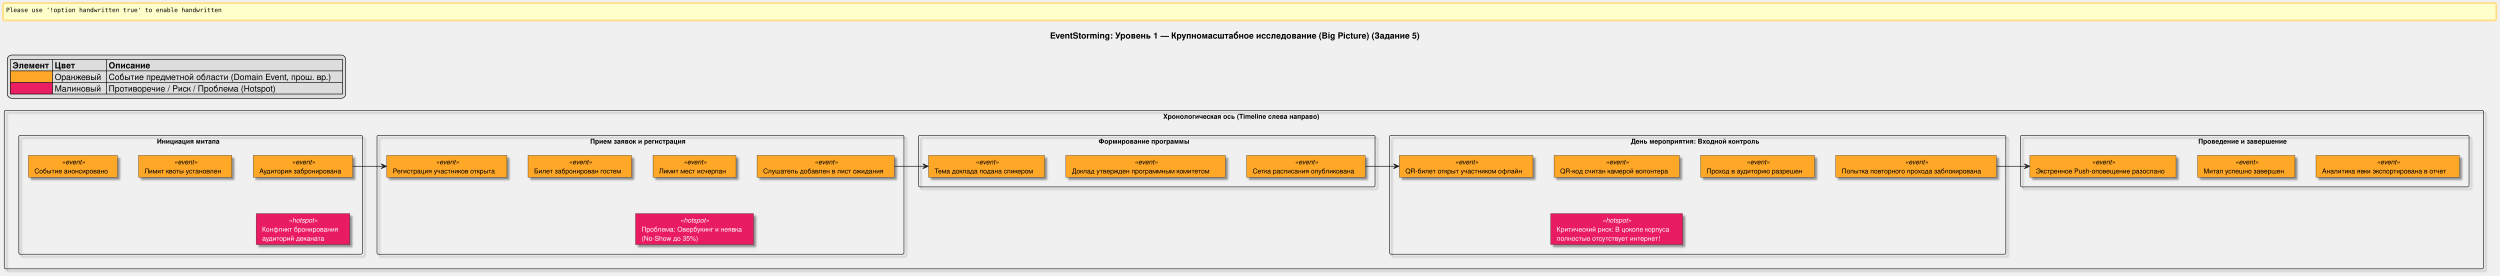
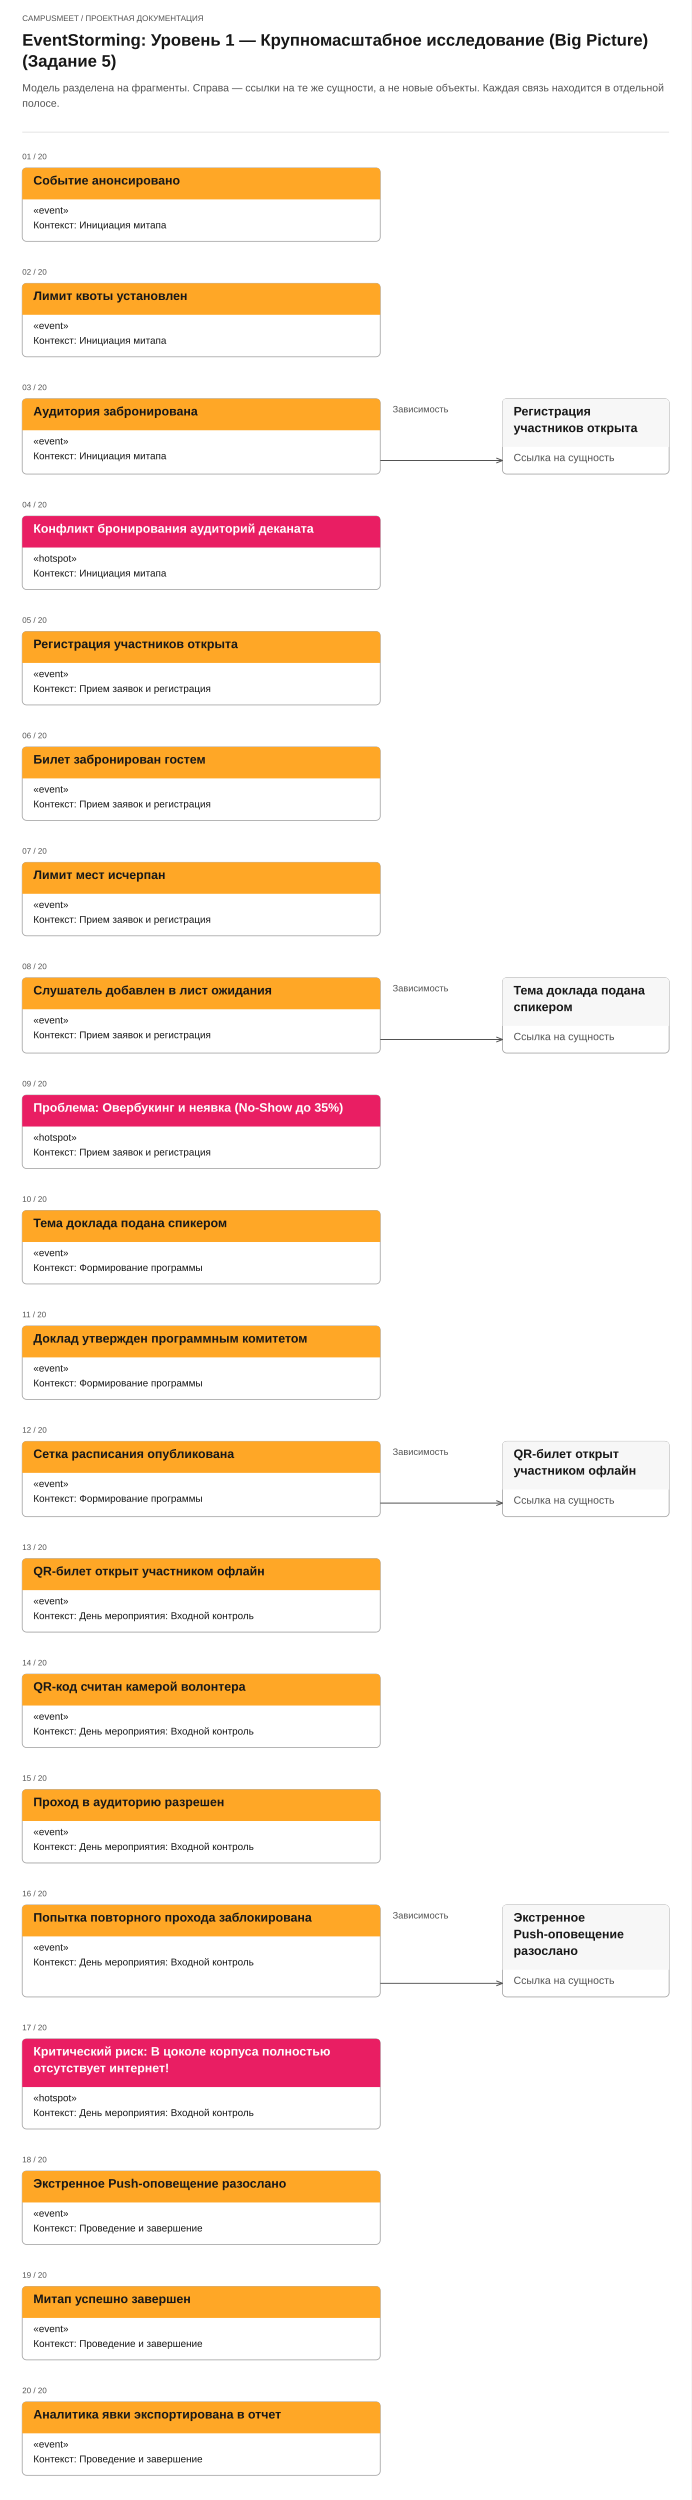
- <svg xmlns="http://www.w3.org/2000/svg" contentStyleType="text/css" data-diagram-type="DESCRIPTION" height="454px" preserveAspectRatio="none" style="width:4118px;height:454px;background:#FFFFFF;" version="1.1" viewBox="0 0 4118 454" width="4118px" zoomAndPan="magnify">
-   <defs>
-     <filter height="300%" id="fify3s7vmhnq6" width="300%" x="-1" y="-1">
-       <feGaussianBlur result="blurOut" stdDeviation="2" />
-       <feColorMatrix in="blurOut" result="blurOut2" type="matrix" values="0 0 0 0 0 0 0 0 0 0 0 0 0 0 0 0 0 0 .4 0" />
-       <feOffset dx="4" dy="4" in="blurOut2" result="blurOut3" />
-       <feBlend in="SourceGraphic" in2="blurOut3" mode="normal" />
-     </filter>
-   </defs>
-   <g>
-     <rect fill="#FFFFCC" height="28.62" rx="2.5" ry="2.5" style="stroke:#FFDD88;stroke-width:3;" width="4107" x="5" y="5" />
-     <text fill="#000000" font-family="monospace" font-size="10" lengthAdjust="spacing" textLength="354" x="10" y="20">Please use '!option handwritten true' to enable handwritten</text>
-     <g class="title" data-source-line="28">
-       <text fill="#000000" font-family="'Helvetica, Arial, sans-serif'" font-size="14" font-weight="bold" lengthAdjust="spacing" textLength="629.788" x="1729.606" y="63.586">EventStorming: Уровень 1 — Крупномасштабное исследование (Big Picture) (Задание 5)</text>
-     </g>
-     <g class="legend" data-source-line="30">
-       <rect fill="#DDDDDD" height="71.204" rx="7.5" ry="7.5" style="stroke:#000000;stroke-width:1;" width="557.468" x="12" y="90.688" />
-       <text fill="#000000" font-family="'Helvetica, Arial, sans-serif'" font-size="14" font-weight="bold" lengthAdjust="spacing" textLength="62.23" x="20.64" y="112.654">Элемент</text>
-       <text fill="#000000" font-family="'Helvetica, Arial, sans-serif'" font-size="14" font-weight="bold" lengthAdjust="spacing" textLength="34.454" x="90.15" y="112.654">Цвет</text>
-       <text fill="#000000" font-family="'Helvetica, Arial, sans-serif'" font-size="14" font-weight="bold" lengthAdjust="spacing" textLength="71.89" x="178.951" y="112.654">Описание</text>
-       <rect fill="#FFA726" height="19.068" style="stroke:none;stroke-width:1;" width="69.51" x="17" y="116.756" />
-       <text fill="#000000" font-family="'Helvetica, Arial, sans-serif'" font-size="14" lengthAdjust="spacing" textLength="3.64" x="17" y="131.722"> </text>
-       <text fill="#000000" font-family="'Helvetica, Arial, sans-serif'" font-size="14" lengthAdjust="spacing" textLength="81.102" x="90.15" y="131.722">Оранжевый</text>
-       <text fill="#000000" font-family="'Helvetica, Arial, sans-serif'" font-size="14" lengthAdjust="spacing" textLength="381.877" x="178.951" y="131.722">Событие предметной области (Domain Event, прош. вр.)</text>
-       <rect fill="#E91E63" height="19.068" style="stroke:none;stroke-width:1;" width="69.51" x="17" y="135.824" />
-       <text fill="#000000" font-family="'Helvetica, Arial, sans-serif'" font-size="14" lengthAdjust="spacing" textLength="3.64" x="17" y="150.79"> </text>
-       <text fill="#000000" font-family="'Helvetica, Arial, sans-serif'" font-size="14" lengthAdjust="spacing" textLength="81.522" x="90.15" y="150.79">Малиновый</text>
-       <text fill="#000000" font-family="'Helvetica, Arial, sans-serif'" font-size="14" lengthAdjust="spacing" textLength="290.555" x="178.951" y="150.79">Противоречие / Риск / Проблема (Hotspot)</text>
-       <line style="stroke:#000000;stroke-width:1;" x1="17" x2="564.468" y1="97.688" y2="97.688" />
-       <line style="stroke:#000000;stroke-width:1;" x1="17" x2="564.468" y1="116.756" y2="116.756" />
-       <line style="stroke:#000000;stroke-width:1;" x1="17" x2="564.468" y1="135.824" y2="135.824" />
-       <line style="stroke:#000000;stroke-width:1;" x1="17" x2="564.468" y1="154.892" y2="154.892" />
-       <line style="stroke:#000000;stroke-width:1;" x1="17" x2="17" y1="97.688" y2="154.892" />
-       <line style="stroke:#000000;stroke-width:1;" x1="86.51" x2="86.51" y1="97.688" y2="154.892" />
-       <line style="stroke:#000000;stroke-width:1;" x1="175.311" x2="175.311" y1="97.688" y2="154.892" />
-       <line style="stroke:#000000;stroke-width:1;" x1="564.468" x2="564.468" y1="97.688" y2="154.892" />
-     </g>
-     <g class="cluster" data-qualified-name="............... ... .Timeline ..... ........" data-source-line="36" id="ent0002">
-       <rect fill="none" filter="url(#fify3s7vmhnq6)" height="260.91" rx="2.5" ry="2.5" style="stroke:#181818;stroke-width:1;" width="4084" x="7" y="181.892" />
-       <text fill="#000000" font-family="'Helvetica, Arial, sans-serif'" font-size="11" font-weight="bold" lengthAdjust="spacing" textLength="265.912" x="1916.044" y="195.651">Хронологическая ось (Timeline слева направо)</text>
-     </g>
-     <g class="cluster" data-qualified-name="............... ... .Timeline ..... .................. ......" data-source-line="37" id="ent0003">
-       <rect fill="none" filter="url(#fify3s7vmhnq6)" height="195.91" rx="2.5" ry="2.5" style="stroke:#181818;stroke-width:1;" width="566" x="31" y="222.892" />
-       <text fill="#000000" font-family="'Helvetica, Arial, sans-serif'" font-size="11" font-weight="bold" lengthAdjust="spacing" textLength="110.967" x="258.516" y="236.651">Инициация митапа</text>
-     </g>
-     <g class="cluster" data-qualified-name="............... ... .Timeline ..... .............. ...... . ..........." data-source-line="47" id="ent0011">
-       <rect fill="none" filter="url(#fify3s7vmhnq6)" height="195.91" rx="2.5" ry="2.5" style="stroke:#181818;stroke-width:1;" width="868" x="621" y="222.892" />
-       <text fill="#000000" font-family="'Helvetica, Arial, sans-serif'" font-size="11" font-weight="bold" lengthAdjust="spacing" textLength="165.571" x="972.215" y="236.651">Прием заявок и регистрация</text>
-     </g>
-     <g class="cluster" data-qualified-name="............... ... .Timeline ..... ..................... ........." data-source-line="59" id="ent0021">
-       <rect fill="none" filter="url(#fify3s7vmhnq6)" height="84.96" rx="2.5" ry="2.5" style="stroke:#181818;stroke-width:1;" width="752" x="1513" y="222.892" />
-       <text fill="#000000" font-family="'Helvetica, Arial, sans-serif'" font-size="11" font-weight="bold" lengthAdjust="spacing" textLength="158.74" x="1809.63" y="236.651">Формирование программы</text>
-     </g>
-     <g class="cluster" data-qualified-name="............... ... .Timeline ..... ............. ............ ....... ........" data-source-line="67" id="ent0027">
-       <rect fill="none" filter="url(#fify3s7vmhnq6)" height="195.91" rx="2.5" ry="2.5" style="stroke:#181818;stroke-width:1;" width="1015" x="2289" y="222.892" />
-       <text fill="#000000" font-family="'Helvetica, Arial, sans-serif'" font-size="11" font-weight="bold" lengthAdjust="spacing" textLength="220.097" x="2686.451" y="236.651">День мероприятия: Входной контроль</text>
-     </g>
-     <g class="cluster" data-qualified-name="............... ... .Timeline ..... ................... . .........." data-source-line="79" id="ent0037">
-       <rect fill="none" filter="url(#fify3s7vmhnq6)" height="84.96" rx="2.5" ry="2.5" style="stroke:#181818;stroke-width:1;" width="739" x="3328" y="222.892" />
-       <text fill="#000000" font-family="'Helvetica, Arial, sans-serif'" font-size="11" font-weight="bold" lengthAdjust="spacing" textLength="152.943" x="3621.029" y="236.651">Проведение и завершение</text>
-     </g>
-     <g class="entity" data-qualified-name="............... ... .Timeline ..... .................. .......E1" data-source-line="38" id="ent0004">
-       <rect fill="#FFA726" filter="url(#fify3s7vmhnq6)" height="35.964" style="stroke:#181818;stroke-width:0.5;" width="146.598" x="46.7" y="255.892" />
-       <text fill="#000000" font-family="'Helvetica, Arial, sans-serif'" font-size="11" font-style="italic" lengthAdjust="spacing" textLength="36.63" x="101.684" y="270.651">«event»</text>
-       <text fill="#000000" font-family="'Helvetica, Arial, sans-serif'" font-size="11" lengthAdjust="spacing" textLength="126.598" x="56.7" y="285.632">Событие анонсировано</text>
-     </g>
-     <g class="entity" data-qualified-name="............... ... .Timeline ..... .................. .......E2" data-source-line="39" id="ent0005">
-       <rect fill="#FFA726" filter="url(#fify3s7vmhnq6)" height="35.964" style="stroke:#181818;stroke-width:0.5;" width="153.682" x="228.16" y="255.892" />
-       <text fill="#000000" font-family="'Helvetica, Arial, sans-serif'" font-size="11" font-style="italic" lengthAdjust="spacing" textLength="36.63" x="286.686" y="270.651">«event»</text>
-       <text fill="#000000" font-family="'Helvetica, Arial, sans-serif'" font-size="11" lengthAdjust="spacing" textLength="133.682" x="238.16" y="285.632">Лимит квоты установлен</text>
-     </g>
-     <g class="entity" data-qualified-name="............... ... .Timeline ..... .................. .......E3" data-source-line="40" id="ent0006">
-       <rect fill="#FFA726" filter="url(#fify3s7vmhnq6)" height="35.964" style="stroke:#181818;stroke-width:0.5;" width="163.769" x="417.12" y="255.892" />
-       <text fill="#000000" font-family="'Helvetica, Arial, sans-serif'" font-size="11" font-style="italic" lengthAdjust="spacing" textLength="36.63" x="480.69" y="270.651">«event»</text>
-       <text fill="#000000" font-family="'Helvetica, Arial, sans-serif'" font-size="11" lengthAdjust="spacing" textLength="143.769" x="427.12" y="285.632">Аудитория забронирована</text>
-     </g>
-     <g class="entity" data-qualified-name="............... ... .Timeline ..... .................. .......H1" data-source-line="41" id="ent0007">
-       <rect fill="#E91E63" filter="url(#fify3s7vmhnq6)" height="50.946" style="stroke:#181818;stroke-width:0.5;" width="154.221" x="421.89" y="351.852" />
-       <text fill="#FFFFFF" font-family="'Helvetica, Arial, sans-serif'" font-size="11" font-style="italic" lengthAdjust="spacing" textLength="47.674" x="475.164" y="366.611">«hotspot»</text>
-       <text fill="#FFFFFF" font-family="'Helvetica, Arial, sans-serif'" font-size="11" lengthAdjust="spacing" textLength="134.221" x="431.89" y="381.592">Конфликт бронирования</text>
-       <text fill="#FFFFFF" font-family="'Helvetica, Arial, sans-serif'" font-size="11" lengthAdjust="spacing" textLength="108.877" x="431.89" y="396.574">аудиторий деканата</text>
-     </g>
-     <g class="entity" data-qualified-name="............... ... .Timeline ..... .............. ...... . ............E4" data-source-line="48" id="ent0012">
-       <rect fill="#FFA726" filter="url(#fify3s7vmhnq6)" height="35.964" style="stroke:#181818;stroke-width:0.5;" width="197.99" x="637.01" y="255.892" />
-       <text fill="#000000" font-family="'Helvetica, Arial, sans-serif'" font-size="11" font-style="italic" lengthAdjust="spacing" textLength="36.63" x="717.69" y="270.651">«event»</text>
-       <text fill="#000000" font-family="'Helvetica, Arial, sans-serif'" font-size="11" lengthAdjust="spacing" textLength="177.99" x="647.01" y="285.632">Регистрация участников открыта</text>
-     </g>
-     <g class="entity" data-qualified-name="............... ... .Timeline ..... .............. ...... . ............E5" data-source-line="49" id="ent0013">
-       <rect fill="#FFA726" filter="url(#fify3s7vmhnq6)" height="35.964" style="stroke:#181818;stroke-width:0.5;" width="170.49" x="869.76" y="255.892" />
-       <text fill="#000000" font-family="'Helvetica, Arial, sans-serif'" font-size="11" font-style="italic" lengthAdjust="spacing" textLength="36.63" x="936.69" y="270.651">«event»</text>
-       <text fill="#000000" font-family="'Helvetica, Arial, sans-serif'" font-size="11" lengthAdjust="spacing" textLength="150.49" x="879.76" y="285.632">Билет забронирован гостем</text>
-     </g>
-     <g class="entity" data-qualified-name="............... ... .Timeline ..... .............. ...... . ............E6" data-source-line="50" id="ent0014">
-       <rect fill="#FFA726" filter="url(#fify3s7vmhnq6)" height="35.964" style="stroke:#181818;stroke-width:0.5;" width="136.687" x="1075.66" y="255.892" />
-       <text fill="#000000" font-family="'Helvetica, Arial, sans-serif'" font-size="11" font-style="italic" lengthAdjust="spacing" textLength="36.63" x="1125.689" y="270.651">«event»</text>
-       <text fill="#000000" font-family="'Helvetica, Arial, sans-serif'" font-size="11" lengthAdjust="spacing" textLength="116.687" x="1085.66" y="285.632">Лимит мест исчерпан</text>
-     </g>
-     <g class="entity" data-qualified-name="............... ... .Timeline ..... .............. ...... . ............E7" data-source-line="51" id="ent0015">
-       <rect fill="#FFA726" filter="url(#fify3s7vmhnq6)" height="35.964" style="stroke:#181818;stroke-width:0.5;" width="225.952" x="1247.02" y="255.892" />
-       <text fill="#000000" font-family="'Helvetica, Arial, sans-serif'" font-size="11" font-style="italic" lengthAdjust="spacing" textLength="36.63" x="1341.681" y="270.651">«event»</text>
-       <text fill="#000000" font-family="'Helvetica, Arial, sans-serif'" font-size="11" lengthAdjust="spacing" textLength="205.952" x="1257.02" y="285.632">Слушатель добавлен в лист ожидания</text>
-     </g>
-     <g class="entity" data-qualified-name="............... ... .Timeline ..... .............. ...... . ............H2" data-source-line="52" id="ent0016">
-       <rect fill="#E91E63" filter="url(#fify3s7vmhnq6)" height="50.946" style="stroke:#181818;stroke-width:0.5;" width="194.349" x="1046.83" y="351.852" />
-       <text fill="#FFFFFF" font-family="'Helvetica, Arial, sans-serif'" font-size="11" font-style="italic" lengthAdjust="spacing" textLength="47.674" x="1120.168" y="366.611">«hotspot»</text>
-       <text fill="#FFFFFF" font-family="'Helvetica, Arial, sans-serif'" font-size="11" lengthAdjust="spacing" textLength="174.349" x="1056.83" y="381.592">Проблема: Овербукинг и неявка</text>
-       <text fill="#FFFFFF" font-family="'Helvetica, Arial, sans-serif'" font-size="11" lengthAdjust="spacing" textLength="93.95" x="1056.83" y="396.574">(No-Show до 35%)</text>
-     </g>
-     <g class="entity" data-qualified-name="............... ... .Timeline ..... ..................... ..........E8" data-source-line="60" id="ent0022">
-       <rect fill="#FFA726" filter="url(#fify3s7vmhnq6)" height="35.964" style="stroke:#181818;stroke-width:0.5;" width="191.093" x="1529.45" y="255.892" />
-       <text fill="#000000" font-family="'Helvetica, Arial, sans-serif'" font-size="11" font-style="italic" lengthAdjust="spacing" textLength="36.63" x="1606.681" y="270.651">«event»</text>
-       <text fill="#000000" font-family="'Helvetica, Arial, sans-serif'" font-size="11" lengthAdjust="spacing" textLength="171.093" x="1539.45" y="285.632">Тема доклада подана спикером</text>
-     </g>
-     <g class="entity" data-qualified-name="............... ... .Timeline ..... ..................... ..........E9" data-source-line="61" id="ent0023">
-       <rect fill="#FFA726" filter="url(#fify3s7vmhnq6)" height="35.964" style="stroke:#181818;stroke-width:0.5;" width="262.614" x="1755.69" y="255.892" />
-       <text fill="#000000" font-family="'Helvetica, Arial, sans-serif'" font-size="11" font-style="italic" lengthAdjust="spacing" textLength="36.63" x="1868.682" y="270.651">«event»</text>
-       <text fill="#000000" font-family="'Helvetica, Arial, sans-serif'" font-size="11" lengthAdjust="spacing" textLength="242.614" x="1765.69" y="285.632">Доклад утвержден программным комитетом</text>
-     </g>
-     <g class="entity" data-qualified-name="............... ... .Timeline ..... ..................... ..........E10" data-source-line="62" id="ent0024">
-       <rect fill="#FFA726" filter="url(#fify3s7vmhnq6)" height="35.964" style="stroke:#181818;stroke-width:0.5;" width="195.306" x="2053.35" y="255.892" />
-       <text fill="#000000" font-family="'Helvetica, Arial, sans-serif'" font-size="11" font-style="italic" lengthAdjust="spacing" textLength="36.63" x="2132.688" y="270.651">«event»</text>
-       <text fill="#000000" font-family="'Helvetica, Arial, sans-serif'" font-size="11" lengthAdjust="spacing" textLength="175.306" x="2063.35" y="285.632">Сетка расписания опубликована</text>
-     </g>
-     <g class="entity" data-qualified-name="............... ... .Timeline ..... ............. ............ ....... .........E11" data-source-line="68" id="ent0028">
-       <rect fill="#FFA726" filter="url(#fify3s7vmhnq6)" height="35.964" style="stroke:#181818;stroke-width:0.5;" width="220.166" x="2304.92" y="255.892" />
-       <text fill="#000000" font-family="'Helvetica, Arial, sans-serif'" font-size="11" font-style="italic" lengthAdjust="spacing" textLength="36.63" x="2396.688" y="270.651">«event»</text>
-       <text fill="#000000" font-family="'Helvetica, Arial, sans-serif'" font-size="11" lengthAdjust="spacing" textLength="200.166" x="2314.92" y="285.632">QR-билет открыт участником офлайн</text>
-     </g>
-     <g class="entity" data-qualified-name="............... ... .Timeline ..... ............. ............ ....... .........E12" data-source-line="69" id="ent0029">
-       <rect fill="#FFA726" filter="url(#fify3s7vmhnq6)" height="35.964" style="stroke:#181818;stroke-width:0.5;" width="206.306" x="2559.85" y="255.892" />
-       <text fill="#000000" font-family="'Helvetica, Arial, sans-serif'" font-size="11" font-style="italic" lengthAdjust="spacing" textLength="36.63" x="2644.688" y="270.651">«event»</text>
-       <text fill="#000000" font-family="'Helvetica, Arial, sans-serif'" font-size="11" lengthAdjust="spacing" textLength="186.306" x="2569.85" y="285.632">QR-код считан камерой волонтера</text>
-     </g>
-     <g class="entity" data-qualified-name="............... ... .Timeline ..... ............. ............ ....... .........E13" data-source-line="70" id="ent0030">
-       <rect fill="#FFA726" filter="url(#fify3s7vmhnq6)" height="35.964" style="stroke:#181818;stroke-width:0.5;" width="187.65" x="2801.18" y="255.892" />
-       <text fill="#000000" font-family="'Helvetica, Arial, sans-serif'" font-size="11" font-style="italic" lengthAdjust="spacing" textLength="36.63" x="2876.69" y="270.651">«event»</text>
-       <text fill="#000000" font-family="'Helvetica, Arial, sans-serif'" font-size="11" lengthAdjust="spacing" textLength="167.65" x="2811.18" y="285.632">Проход в аудиторию разрешен</text>
-     </g>
-     <g class="entity" data-qualified-name="............... ... .Timeline ..... ............. ............ ....... .........E14" data-source-line="71" id="ent0031">
-       <rect fill="#FFA726" filter="url(#fify3s7vmhnq6)" height="35.964" style="stroke:#181818;stroke-width:0.5;" width="264.605" x="3023.7" y="255.892" />
-       <text fill="#000000" font-family="'Helvetica, Arial, sans-serif'" font-size="11" font-style="italic" lengthAdjust="spacing" textLength="36.63" x="3137.688" y="270.651">«event»</text>
-       <text fill="#000000" font-family="'Helvetica, Arial, sans-serif'" font-size="11" lengthAdjust="spacing" textLength="244.605" x="3033.7" y="285.632">Попытка повторного прохода заблокирована</text>
-     </g>
-     <g class="entity" data-qualified-name="............... ... .Timeline ..... ............. ............ ....... .........H3" data-source-line="72" id="ent0032">
-       <rect fill="#E91E63" filter="url(#fify3s7vmhnq6)" height="50.946" style="stroke:#181818;stroke-width:0.5;" width="217.152" x="2554.42" y="351.852" />
-       <text fill="#FFFFFF" font-family="'Helvetica, Arial, sans-serif'" font-size="11" font-style="italic" lengthAdjust="spacing" textLength="47.674" x="2639.159" y="366.611">«hotspot»</text>
-       <text fill="#FFFFFF" font-family="'Helvetica, Arial, sans-serif'" font-size="11" lengthAdjust="spacing" textLength="197.152" x="2564.42" y="381.592">Критический риск: В цоколе корпуса</text>
-       <text fill="#FFFFFF" font-family="'Helvetica, Arial, sans-serif'" font-size="11" lengthAdjust="spacing" textLength="177.627" x="2564.42" y="396.574">полностью отсутствует интернет!</text>
-     </g>
-     <g class="entity" data-qualified-name="............... ... .Timeline ..... ................... . ...........E15" data-source-line="80" id="ent0038">
-       <rect fill="#FFA726" filter="url(#fify3s7vmhnq6)" height="35.964" style="stroke:#181818;stroke-width:0.5;" width="240.691" x="3343.65" y="255.892" />
-       <text fill="#000000" font-family="'Helvetica, Arial, sans-serif'" font-size="11" font-style="italic" lengthAdjust="spacing" textLength="36.63" x="3445.681" y="270.651">«event»</text>
-       <text fill="#000000" font-family="'Helvetica, Arial, sans-serif'" font-size="11" lengthAdjust="spacing" textLength="220.691" x="3353.65" y="285.632">Экстренное Push-оповещение разослано</text>
-     </g>
-     <g class="entity" data-qualified-name="............... ... .Timeline ..... ................... . ...........E16" data-source-line="81" id="ent0039">
-       <rect fill="#FFA726" filter="url(#fify3s7vmhnq6)" height="35.964" style="stroke:#181818;stroke-width:0.5;" width="160.381" x="3619.81" y="255.892" />
-       <text fill="#000000" font-family="'Helvetica, Arial, sans-serif'" font-size="11" font-style="italic" lengthAdjust="spacing" textLength="36.63" x="3681.686" y="270.651">«event»</text>
-       <text fill="#000000" font-family="'Helvetica, Arial, sans-serif'" font-size="11" lengthAdjust="spacing" textLength="140.381" x="3629.81" y="285.632">Митап успешно завершен</text>
-     </g>
-     <g class="entity" data-qualified-name="............... ... .Timeline ..... ................... . ...........E17" data-source-line="82" id="ent0040">
-       <rect fill="#FFA726" filter="url(#fify3s7vmhnq6)" height="35.964" style="stroke:#181818;stroke-width:0.5;" width="236.192" x="3814.9" y="255.892" />
-       <text fill="#000000" font-family="'Helvetica, Arial, sans-serif'" font-size="11" font-style="italic" lengthAdjust="spacing" textLength="36.63" x="3914.681" y="270.651">«event»</text>
-       <text fill="#000000" font-family="'Helvetica, Arial, sans-serif'" font-size="11" lengthAdjust="spacing" textLength="216.192" x="3824.9" y="285.632">Аналитика явки экспортирована в отчет</text>
-     </g>
-     <g class="link" data-entity-1="ent0006" data-entity-2="ent0012" data-link-type="dependency" data-source-line="88" id="lnk43">
-       <path d="M580.93,273.872 C599.51,273.872 612.08,273.872 630.66,273.872" fill="none" id="E3-to-E4" style="stroke:#181818;stroke-width:1;" />
-       <polygon fill="#181818" points="636.66,273.872,627.66,269.872,631.66,273.872,627.66,277.872,636.66,273.872" style="stroke:#181818;stroke-width:1;" />
-     </g>
-     <g class="link" data-entity-1="ent0015" data-entity-2="ent0022" data-link-type="dependency" data-source-line="89" id="lnk44">
-       <path d="M1473.35,273.872 C1491.91,273.872 1504.47,273.872 1523.03,273.872" fill="none" id="E7-to-E8" style="stroke:#181818;stroke-width:1;" />
-       <polygon fill="#181818" points="1529.03,273.872,1520.03,269.872,1524.03,273.872,1520.03,277.872,1529.03,273.872" style="stroke:#181818;stroke-width:1;" />
-     </g>
-     <g class="link" data-entity-1="ent0024" data-entity-2="ent0028" data-link-type="dependency" data-source-line="90" id="lnk45">
-       <path d="M2248.97,273.872 C2267.45,273.872 2279.94,273.872 2298.42,273.872" fill="none" id="E10-to-E11" style="stroke:#181818;stroke-width:1;" />
-       <polygon fill="#181818" points="2304.42,273.872,2295.42,269.872,2299.42,273.872,2295.42,277.872,2304.42,273.872" style="stroke:#181818;stroke-width:1;" />
-     </g>
-     <g class="link" data-entity-1="ent0031" data-entity-2="ent0038" data-link-type="dependency" data-source-line="91" id="lnk46">
-       <path d="M3288.64,273.872 C3306.91,273.872 3319.18,273.872 3337.44,273.872" fill="none" id="E14-to-E15" style="stroke:#181818;stroke-width:1;" />
-       <polygon fill="#181818" points="3343.44,273.872,3334.44,269.872,3338.44,273.872,3334.44,277.872,3343.44,273.872" style="stroke:#181818;stroke-width:1;" />
-     </g>
-   </g>
+ <svg xmlns="http://www.w3.org/2000/svg" width="1120" role="img" height="4050" viewBox="0 0 1120 4050" data-layout="fixed-lanes-v1">
+   <rect x="0" y="0" width="1120" height="4050" fill="white" />
+   <text x="36" y="34.0" font-family="Arial, Helvetica, sans-serif" font-size="13" fill="#525252">CAMPUSMEET / ПРОЕКТНАЯ ДОКУМЕНТАЦИЯ</text>
+   <text x="36" y="74" font-family="Arial, Helvetica, sans-serif" font-size="27" fill="#171717" font-weight="bold">EventStorming: Уровень 1 — Крупномасштабное исследование (Big Picture)</text>
+   <text x="36" y="108" font-family="Arial, Helvetica, sans-serif" font-size="27" fill="#171717" font-weight="bold">(Задание 5)</text>
+   <text x="36" y="148" font-family="Arial, Helvetica, sans-serif" font-size="17" fill="#525252">Модель разделена на фрагменты. Справа — ссылки на те же сущности, а не новые объекты. Каждая связь находится в отдельной</text>
+   <text x="36" y="173" font-family="Arial, Helvetica, sans-serif" font-size="17" fill="#525252">полосе.</text>
+   <line x1="36" y1="214" x2="1084" y2="214" stroke="#d4d4d4" />
+   <text x="36" y="258.0" font-family="Arial, Helvetica, sans-serif" font-size="13" fill="#525252">01 / 20</text>
+   <rect x="36" y="272" width="580" height="119" rx="7" fill="white" stroke="#a3a3a3" stroke-width="1.3" />
+   <path d="M 43,272 H 609 Q 616,272 616,279 V 323 H 36 V 279 Q 36,272 43,272" fill="#FFA726" />
+   <text x="54" y="299" font-family="Arial, Helvetica, sans-serif" font-size="20" fill="#171717" font-weight="bold">Событие анонсировано</text>
+   <text x="54" y="346" font-family="Arial, Helvetica, sans-serif" font-size="16" fill="#171717">«event»</text>
+   <text x="54" y="370" font-family="Arial, Helvetica, sans-serif" font-size="16" fill="#171717">Контекст: Инициация митапа</text>
+   <text x="36" y="445.0" font-family="Arial, Helvetica, sans-serif" font-size="13" fill="#525252">02 / 20</text>
+   <rect x="36" y="459" width="580" height="119" rx="7" fill="white" stroke="#a3a3a3" stroke-width="1.3" />
+   <path d="M 43,459 H 609 Q 616,459 616,466 V 510 H 36 V 466 Q 36,459 43,459" fill="#FFA726" />
+   <text x="54" y="486" font-family="Arial, Helvetica, sans-serif" font-size="20" fill="#171717" font-weight="bold">Лимит квоты установлен</text>
+   <text x="54" y="533" font-family="Arial, Helvetica, sans-serif" font-size="16" fill="#171717">«event»</text>
+   <text x="54" y="557" font-family="Arial, Helvetica, sans-serif" font-size="16" fill="#171717">Контекст: Инициация митапа</text>
+   <text x="36" y="632.0" font-family="Arial, Helvetica, sans-serif" font-size="13" fill="#525252">03 / 20</text>
+   <rect x="36" y="646" width="580" height="122" rx="7" fill="white" stroke="#a3a3a3" stroke-width="1.3" />
+   <path d="M 43,646 H 609 Q 616,646 616,653 V 697 H 36 V 653 Q 36,646 43,646" fill="#FFA726" />
+   <text x="54" y="673" font-family="Arial, Helvetica, sans-serif" font-size="20" fill="#171717" font-weight="bold">Аудитория забронирована</text>
+   <text x="54" y="720" font-family="Arial, Helvetica, sans-serif" font-size="16" fill="#171717">«event»</text>
+   <text x="54" y="744" font-family="Arial, Helvetica, sans-serif" font-size="16" fill="#171717">Контекст: Инициация митапа</text>
+   <rect x="814" y="646" width="270" height="122" rx="7" fill="white" stroke="#a3a3a3" stroke-width="1.3" />
+   <path d="M 821,646 H 1077 Q 1084,646 1084,653 V 724 H 814 V 653 Q 814,646 821,646" fill="#f7f7f7" />
+   <text x="832" y="673" font-family="Arial, Helvetica, sans-serif" font-size="20" fill="#171717" font-weight="bold">Регистрация</text>
+   <text x="832" y="700" font-family="Arial, Helvetica, sans-serif" font-size="20" fill="#171717" font-weight="bold">участников открыта</text>
+   <text x="832" y="747" font-family="Arial, Helvetica, sans-serif" font-size="17" fill="#525252">Ссылка на сущность</text>
+   <polyline points="616,746 814,746" fill="none" stroke="#525252" stroke-width="1.6" stroke-linejoin="round" />
+   <polyline points="804,742 814,746 804,750" fill="none" stroke="#525252" stroke-width="1.6" stroke-linejoin="round" />
+   <text x="636" y="668" font-family="Arial, Helvetica, sans-serif" font-size="15" fill="#525252">Зависимость</text>
+   <text x="36" y="822.0" font-family="Arial, Helvetica, sans-serif" font-size="13" fill="#525252">04 / 20</text>
+   <rect x="36" y="836" width="580" height="119" rx="7" fill="white" stroke="#a3a3a3" stroke-width="1.3" />
+   <path d="M 43,836 H 609 Q 616,836 616,843 V 887 H 36 V 843 Q 36,836 43,836" fill="#E91E63" />
+   <text x="54" y="863" font-family="Arial, Helvetica, sans-serif" font-size="20" fill="#ffffff" font-weight="bold">Конфликт бронирования аудиторий деканата</text>
+   <text x="54" y="910" font-family="Arial, Helvetica, sans-serif" font-size="16" fill="#171717">«hotspot»</text>
+   <text x="54" y="934" font-family="Arial, Helvetica, sans-serif" font-size="16" fill="#171717">Контекст: Инициация митапа</text>
+   <text x="36" y="1009.0" font-family="Arial, Helvetica, sans-serif" font-size="13" fill="#525252">05 / 20</text>
+   <rect x="36" y="1023" width="580" height="119" rx="7" fill="white" stroke="#a3a3a3" stroke-width="1.3" />
+   <path d="M 43,1023 H 609 Q 616,1023 616,1030 V 1074 H 36 V 1030 Q 36,1023 43,1023" fill="#FFA726" />
+   <text x="54" y="1050" font-family="Arial, Helvetica, sans-serif" font-size="20" fill="#171717" font-weight="bold">Регистрация участников открыта</text>
+   <text x="54" y="1097" font-family="Arial, Helvetica, sans-serif" font-size="16" fill="#171717">«event»</text>
+   <text x="54" y="1121" font-family="Arial, Helvetica, sans-serif" font-size="16" fill="#171717">Контекст: Прием заявок и регистрация</text>
+   <text x="36" y="1196.0" font-family="Arial, Helvetica, sans-serif" font-size="13" fill="#525252">06 / 20</text>
+   <rect x="36" y="1210" width="580" height="119" rx="7" fill="white" stroke="#a3a3a3" stroke-width="1.3" />
+   <path d="M 43,1210 H 609 Q 616,1210 616,1217 V 1261 H 36 V 1217 Q 36,1210 43,1210" fill="#FFA726" />
+   <text x="54" y="1237" font-family="Arial, Helvetica, sans-serif" font-size="20" fill="#171717" font-weight="bold">Билет забронирован гостем</text>
+   <text x="54" y="1284" font-family="Arial, Helvetica, sans-serif" font-size="16" fill="#171717">«event»</text>
+   <text x="54" y="1308" font-family="Arial, Helvetica, sans-serif" font-size="16" fill="#171717">Контекст: Прием заявок и регистрация</text>
+   <text x="36" y="1383.0" font-family="Arial, Helvetica, sans-serif" font-size="13" fill="#525252">07 / 20</text>
+   <rect x="36" y="1397" width="580" height="119" rx="7" fill="white" stroke="#a3a3a3" stroke-width="1.3" />
+   <path d="M 43,1397 H 609 Q 616,1397 616,1404 V 1448 H 36 V 1404 Q 36,1397 43,1397" fill="#FFA726" />
+   <text x="54" y="1424" font-family="Arial, Helvetica, sans-serif" font-size="20" fill="#171717" font-weight="bold">Лимит мест исчерпан</text>
+   <text x="54" y="1471" font-family="Arial, Helvetica, sans-serif" font-size="16" fill="#171717">«event»</text>
+   <text x="54" y="1495" font-family="Arial, Helvetica, sans-serif" font-size="16" fill="#171717">Контекст: Прием заявок и регистрация</text>
+   <text x="36" y="1570.0" font-family="Arial, Helvetica, sans-serif" font-size="13" fill="#525252">08 / 20</text>
+   <rect x="36" y="1584" width="580" height="122" rx="7" fill="white" stroke="#a3a3a3" stroke-width="1.3" />
+   <path d="M 43,1584 H 609 Q 616,1584 616,1591 V 1635 H 36 V 1591 Q 36,1584 43,1584" fill="#FFA726" />
+   <text x="54" y="1611" font-family="Arial, Helvetica, sans-serif" font-size="20" fill="#171717" font-weight="bold">Слушатель добавлен в лист ожидания</text>
+   <text x="54" y="1658" font-family="Arial, Helvetica, sans-serif" font-size="16" fill="#171717">«event»</text>
+   <text x="54" y="1682" font-family="Arial, Helvetica, sans-serif" font-size="16" fill="#171717">Контекст: Прием заявок и регистрация</text>
+   <rect x="814" y="1584" width="270" height="122" rx="7" fill="white" stroke="#a3a3a3" stroke-width="1.3" />
+   <path d="M 821,1584 H 1077 Q 1084,1584 1084,1591 V 1662 H 814 V 1591 Q 814,1584 821,1584" fill="#f7f7f7" />
+   <text x="832" y="1611" font-family="Arial, Helvetica, sans-serif" font-size="20" fill="#171717" font-weight="bold">Тема доклада подана</text>
+   <text x="832" y="1638" font-family="Arial, Helvetica, sans-serif" font-size="20" fill="#171717" font-weight="bold">спикером</text>
+   <text x="832" y="1685" font-family="Arial, Helvetica, sans-serif" font-size="17" fill="#525252">Ссылка на сущность</text>
+   <polyline points="616,1684 814,1684" fill="none" stroke="#525252" stroke-width="1.6" stroke-linejoin="round" />
+   <polyline points="804,1680 814,1684 804,1688" fill="none" stroke="#525252" stroke-width="1.6" stroke-linejoin="round" />
+   <text x="636" y="1606" font-family="Arial, Helvetica, sans-serif" font-size="15" fill="#525252">Зависимость</text>
+   <text x="36" y="1760.0" font-family="Arial, Helvetica, sans-serif" font-size="13" fill="#525252">09 / 20</text>
+   <rect x="36" y="1774" width="580" height="119" rx="7" fill="white" stroke="#a3a3a3" stroke-width="1.3" />
+   <path d="M 43,1774 H 609 Q 616,1774 616,1781 V 1825 H 36 V 1781 Q 36,1774 43,1774" fill="#E91E63" />
+   <text x="54" y="1801" font-family="Arial, Helvetica, sans-serif" font-size="20" fill="#ffffff" font-weight="bold">Проблема: Овербукинг и неявка (No-Show до 35%)</text>
+   <text x="54" y="1848" font-family="Arial, Helvetica, sans-serif" font-size="16" fill="#171717">«hotspot»</text>
+   <text x="54" y="1872" font-family="Arial, Helvetica, sans-serif" font-size="16" fill="#171717">Контекст: Прием заявок и регистрация</text>
+   <text x="36" y="1947.0" font-family="Arial, Helvetica, sans-serif" font-size="13" fill="#525252">10 / 20</text>
+   <rect x="36" y="1961" width="580" height="119" rx="7" fill="white" stroke="#a3a3a3" stroke-width="1.3" />
+   <path d="M 43,1961 H 609 Q 616,1961 616,1968 V 2012 H 36 V 1968 Q 36,1961 43,1961" fill="#FFA726" />
+   <text x="54" y="1988" font-family="Arial, Helvetica, sans-serif" font-size="20" fill="#171717" font-weight="bold">Тема доклада подана спикером</text>
+   <text x="54" y="2035" font-family="Arial, Helvetica, sans-serif" font-size="16" fill="#171717">«event»</text>
+   <text x="54" y="2059" font-family="Arial, Helvetica, sans-serif" font-size="16" fill="#171717">Контекст: Формирование программы</text>
+   <text x="36" y="2134.0" font-family="Arial, Helvetica, sans-serif" font-size="13" fill="#525252">11 / 20</text>
+   <rect x="36" y="2148" width="580" height="119" rx="7" fill="white" stroke="#a3a3a3" stroke-width="1.3" />
+   <path d="M 43,2148 H 609 Q 616,2148 616,2155 V 2199 H 36 V 2155 Q 36,2148 43,2148" fill="#FFA726" />
+   <text x="54" y="2175" font-family="Arial, Helvetica, sans-serif" font-size="20" fill="#171717" font-weight="bold">Доклад утвержден программным комитетом</text>
+   <text x="54" y="2222" font-family="Arial, Helvetica, sans-serif" font-size="16" fill="#171717">«event»</text>
+   <text x="54" y="2246" font-family="Arial, Helvetica, sans-serif" font-size="16" fill="#171717">Контекст: Формирование программы</text>
+   <text x="36" y="2321.0" font-family="Arial, Helvetica, sans-serif" font-size="13" fill="#525252">12 / 20</text>
+   <rect x="36" y="2335" width="580" height="122" rx="7" fill="white" stroke="#a3a3a3" stroke-width="1.3" />
+   <path d="M 43,2335 H 609 Q 616,2335 616,2342 V 2386 H 36 V 2342 Q 36,2335 43,2335" fill="#FFA726" />
+   <text x="54" y="2362" font-family="Arial, Helvetica, sans-serif" font-size="20" fill="#171717" font-weight="bold">Сетка расписания опубликована</text>
+   <text x="54" y="2409" font-family="Arial, Helvetica, sans-serif" font-size="16" fill="#171717">«event»</text>
+   <text x="54" y="2433" font-family="Arial, Helvetica, sans-serif" font-size="16" fill="#171717">Контекст: Формирование программы</text>
+   <rect x="814" y="2335" width="270" height="122" rx="7" fill="white" stroke="#a3a3a3" stroke-width="1.3" />
+   <path d="M 821,2335 H 1077 Q 1084,2335 1084,2342 V 2413 H 814 V 2342 Q 814,2335 821,2335" fill="#f7f7f7" />
+   <text x="832" y="2362" font-family="Arial, Helvetica, sans-serif" font-size="20" fill="#171717" font-weight="bold">QR-билет открыт</text>
+   <text x="832" y="2389" font-family="Arial, Helvetica, sans-serif" font-size="20" fill="#171717" font-weight="bold">участником офлайн</text>
+   <text x="832" y="2436" font-family="Arial, Helvetica, sans-serif" font-size="17" fill="#525252">Ссылка на сущность</text>
+   <polyline points="616,2435 814,2435" fill="none" stroke="#525252" stroke-width="1.6" stroke-linejoin="round" />
+   <polyline points="804,2431 814,2435 804,2439" fill="none" stroke="#525252" stroke-width="1.6" stroke-linejoin="round" />
+   <text x="636" y="2357" font-family="Arial, Helvetica, sans-serif" font-size="15" fill="#525252">Зависимость</text>
+   <text x="36" y="2511.0" font-family="Arial, Helvetica, sans-serif" font-size="13" fill="#525252">13 / 20</text>
+   <rect x="36" y="2525" width="580" height="119" rx="7" fill="white" stroke="#a3a3a3" stroke-width="1.3" />
+   <path d="M 43,2525 H 609 Q 616,2525 616,2532 V 2576 H 36 V 2532 Q 36,2525 43,2525" fill="#FFA726" />
+   <text x="54" y="2552" font-family="Arial, Helvetica, sans-serif" font-size="20" fill="#171717" font-weight="bold">QR-билет открыт участником офлайн</text>
+   <text x="54" y="2599" font-family="Arial, Helvetica, sans-serif" font-size="16" fill="#171717">«event»</text>
+   <text x="54" y="2623" font-family="Arial, Helvetica, sans-serif" font-size="16" fill="#171717">Контекст: День мероприятия: Входной контроль</text>
+   <text x="36" y="2698.0" font-family="Arial, Helvetica, sans-serif" font-size="13" fill="#525252">14 / 20</text>
+   <rect x="36" y="2712" width="580" height="119" rx="7" fill="white" stroke="#a3a3a3" stroke-width="1.3" />
+   <path d="M 43,2712 H 609 Q 616,2712 616,2719 V 2763 H 36 V 2719 Q 36,2712 43,2712" fill="#FFA726" />
+   <text x="54" y="2739" font-family="Arial, Helvetica, sans-serif" font-size="20" fill="#171717" font-weight="bold">QR-код считан камерой волонтера</text>
+   <text x="54" y="2786" font-family="Arial, Helvetica, sans-serif" font-size="16" fill="#171717">«event»</text>
+   <text x="54" y="2810" font-family="Arial, Helvetica, sans-serif" font-size="16" fill="#171717">Контекст: День мероприятия: Входной контроль</text>
+   <text x="36" y="2885.0" font-family="Arial, Helvetica, sans-serif" font-size="13" fill="#525252">15 / 20</text>
+   <rect x="36" y="2899" width="580" height="119" rx="7" fill="white" stroke="#a3a3a3" stroke-width="1.3" />
+   <path d="M 43,2899 H 609 Q 616,2899 616,2906 V 2950 H 36 V 2906 Q 36,2899 43,2899" fill="#FFA726" />
+   <text x="54" y="2926" font-family="Arial, Helvetica, sans-serif" font-size="20" fill="#171717" font-weight="bold">Проход в аудиторию разрешен</text>
+   <text x="54" y="2973" font-family="Arial, Helvetica, sans-serif" font-size="16" fill="#171717">«event»</text>
+   <text x="54" y="2997" font-family="Arial, Helvetica, sans-serif" font-size="16" fill="#171717">Контекст: День мероприятия: Входной контроль</text>
+   <text x="36" y="3072.0" font-family="Arial, Helvetica, sans-serif" font-size="13" fill="#525252">16 / 20</text>
+   <rect x="36" y="3086" width="580" height="149" rx="7" fill="white" stroke="#a3a3a3" stroke-width="1.3" />
+   <path d="M 43,3086 H 609 Q 616,3086 616,3093 V 3137 H 36 V 3093 Q 36,3086 43,3086" fill="#FFA726" />
+   <text x="54" y="3113" font-family="Arial, Helvetica, sans-serif" font-size="20" fill="#171717" font-weight="bold">Попытка повторного прохода заблокирована</text>
+   <text x="54" y="3160" font-family="Arial, Helvetica, sans-serif" font-size="16" fill="#171717">«event»</text>
+   <text x="54" y="3184" font-family="Arial, Helvetica, sans-serif" font-size="16" fill="#171717">Контекст: День мероприятия: Входной контроль</text>
+   <rect x="814" y="3086" width="270" height="149" rx="7" fill="white" stroke="#a3a3a3" stroke-width="1.3" />
+   <path d="M 821,3086 H 1077 Q 1084,3086 1084,3093 V 3191 H 814 V 3093 Q 814,3086 821,3086" fill="#f7f7f7" />
+   <text x="832" y="3113" font-family="Arial, Helvetica, sans-serif" font-size="20" fill="#171717" font-weight="bold">Экстренное</text>
+   <text x="832" y="3140" font-family="Arial, Helvetica, sans-serif" font-size="20" fill="#171717" font-weight="bold">Push-оповещение</text>
+   <text x="832" y="3167" font-family="Arial, Helvetica, sans-serif" font-size="20" fill="#171717" font-weight="bold">разослано</text>
+   <text x="832" y="3214" font-family="Arial, Helvetica, sans-serif" font-size="17" fill="#525252">Ссылка на сущность</text>
+   <polyline points="616,3213 814,3213" fill="none" stroke="#525252" stroke-width="1.6" stroke-linejoin="round" />
+   <polyline points="804,3209 814,3213 804,3217" fill="none" stroke="#525252" stroke-width="1.6" stroke-linejoin="round" />
+   <text x="636" y="3108" font-family="Arial, Helvetica, sans-serif" font-size="15" fill="#525252">Зависимость</text>
+   <text x="36" y="3289.0" font-family="Arial, Helvetica, sans-serif" font-size="13" fill="#525252">17 / 20</text>
+   <rect x="36" y="3303" width="580" height="146" rx="7" fill="white" stroke="#a3a3a3" stroke-width="1.3" />
+   <path d="M 43,3303 H 609 Q 616,3303 616,3310 V 3381 H 36 V 3310 Q 36,3303 43,3303" fill="#E91E63" />
+   <text x="54" y="3330" font-family="Arial, Helvetica, sans-serif" font-size="20" fill="#ffffff" font-weight="bold">Критический риск: В цоколе корпуса полностью</text>
+   <text x="54" y="3357" font-family="Arial, Helvetica, sans-serif" font-size="20" fill="#ffffff" font-weight="bold">отсутствует интернет!</text>
+   <text x="54" y="3404" font-family="Arial, Helvetica, sans-serif" font-size="16" fill="#171717">«hotspot»</text>
+   <text x="54" y="3428" font-family="Arial, Helvetica, sans-serif" font-size="16" fill="#171717">Контекст: День мероприятия: Входной контроль</text>
+   <text x="36" y="3503.0" font-family="Arial, Helvetica, sans-serif" font-size="13" fill="#525252">18 / 20</text>
+   <rect x="36" y="3517" width="580" height="119" rx="7" fill="white" stroke="#a3a3a3" stroke-width="1.3" />
+   <path d="M 43,3517 H 609 Q 616,3517 616,3524 V 3568 H 36 V 3524 Q 36,3517 43,3517" fill="#FFA726" />
+   <text x="54" y="3544" font-family="Arial, Helvetica, sans-serif" font-size="20" fill="#171717" font-weight="bold">Экстренное Push-оповещение разослано</text>
+   <text x="54" y="3591" font-family="Arial, Helvetica, sans-serif" font-size="16" fill="#171717">«event»</text>
+   <text x="54" y="3615" font-family="Arial, Helvetica, sans-serif" font-size="16" fill="#171717">Контекст: Проведение и завершение</text>
+   <text x="36" y="3690.0" font-family="Arial, Helvetica, sans-serif" font-size="13" fill="#525252">19 / 20</text>
+   <rect x="36" y="3704" width="580" height="119" rx="7" fill="white" stroke="#a3a3a3" stroke-width="1.3" />
+   <path d="M 43,3704 H 609 Q 616,3704 616,3711 V 3755 H 36 V 3711 Q 36,3704 43,3704" fill="#FFA726" />
+   <text x="54" y="3731" font-family="Arial, Helvetica, sans-serif" font-size="20" fill="#171717" font-weight="bold">Митап успешно завершен</text>
+   <text x="54" y="3778" font-family="Arial, Helvetica, sans-serif" font-size="16" fill="#171717">«event»</text>
+   <text x="54" y="3802" font-family="Arial, Helvetica, sans-serif" font-size="16" fill="#171717">Контекст: Проведение и завершение</text>
+   <text x="36" y="3877.0" font-family="Arial, Helvetica, sans-serif" font-size="13" fill="#525252">20 / 20</text>
+   <rect x="36" y="3891" width="580" height="119" rx="7" fill="white" stroke="#a3a3a3" stroke-width="1.3" />
+   <path d="M 43,3891 H 609 Q 616,3891 616,3898 V 3942 H 36 V 3898 Q 36,3891 43,3891" fill="#FFA726" />
+   <text x="54" y="3918" font-family="Arial, Helvetica, sans-serif" font-size="20" fill="#171717" font-weight="bold">Аналитика явки экспортирована в отчет</text>
+   <text x="54" y="3965" font-family="Arial, Helvetica, sans-serif" font-size="16" fill="#171717">«event»</text>
+   <text x="54" y="3989" font-family="Arial, Helvetica, sans-serif" font-size="16" fill="#171717">Контекст: Проведение и завершение</text>
</svg>
